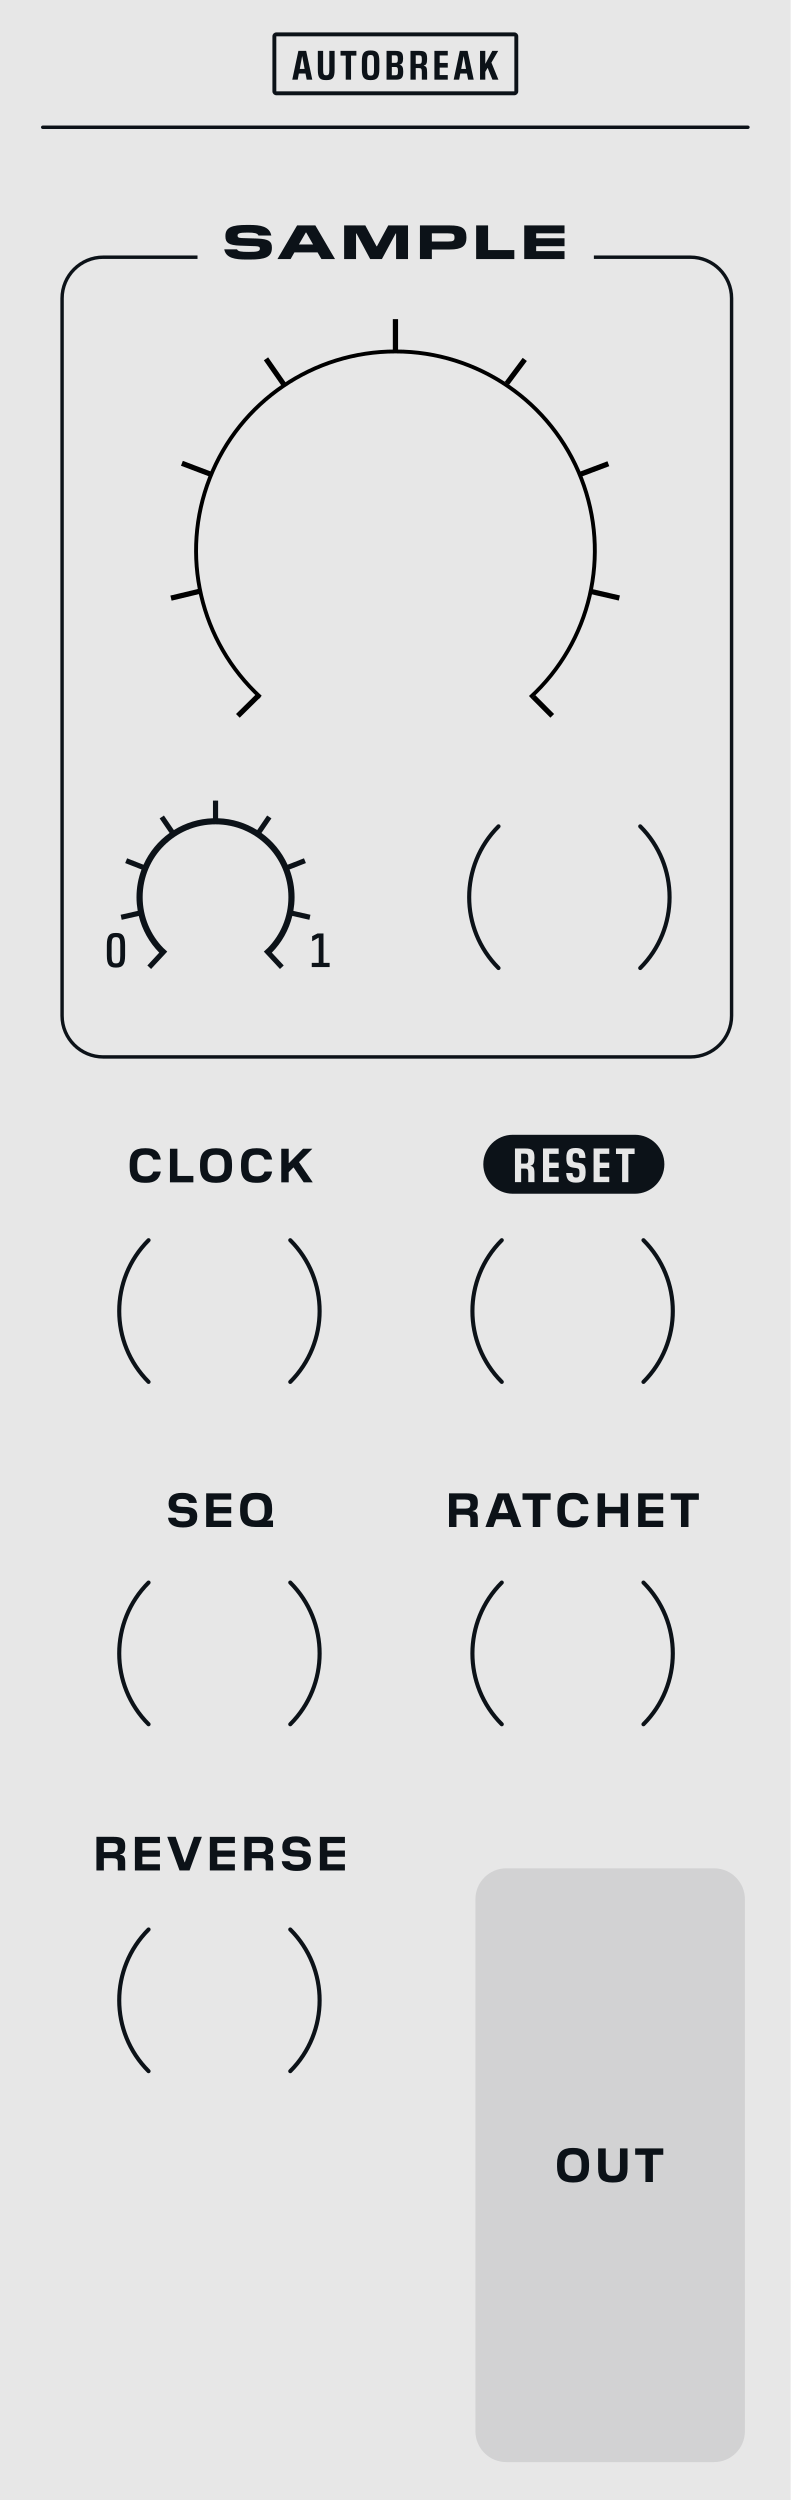
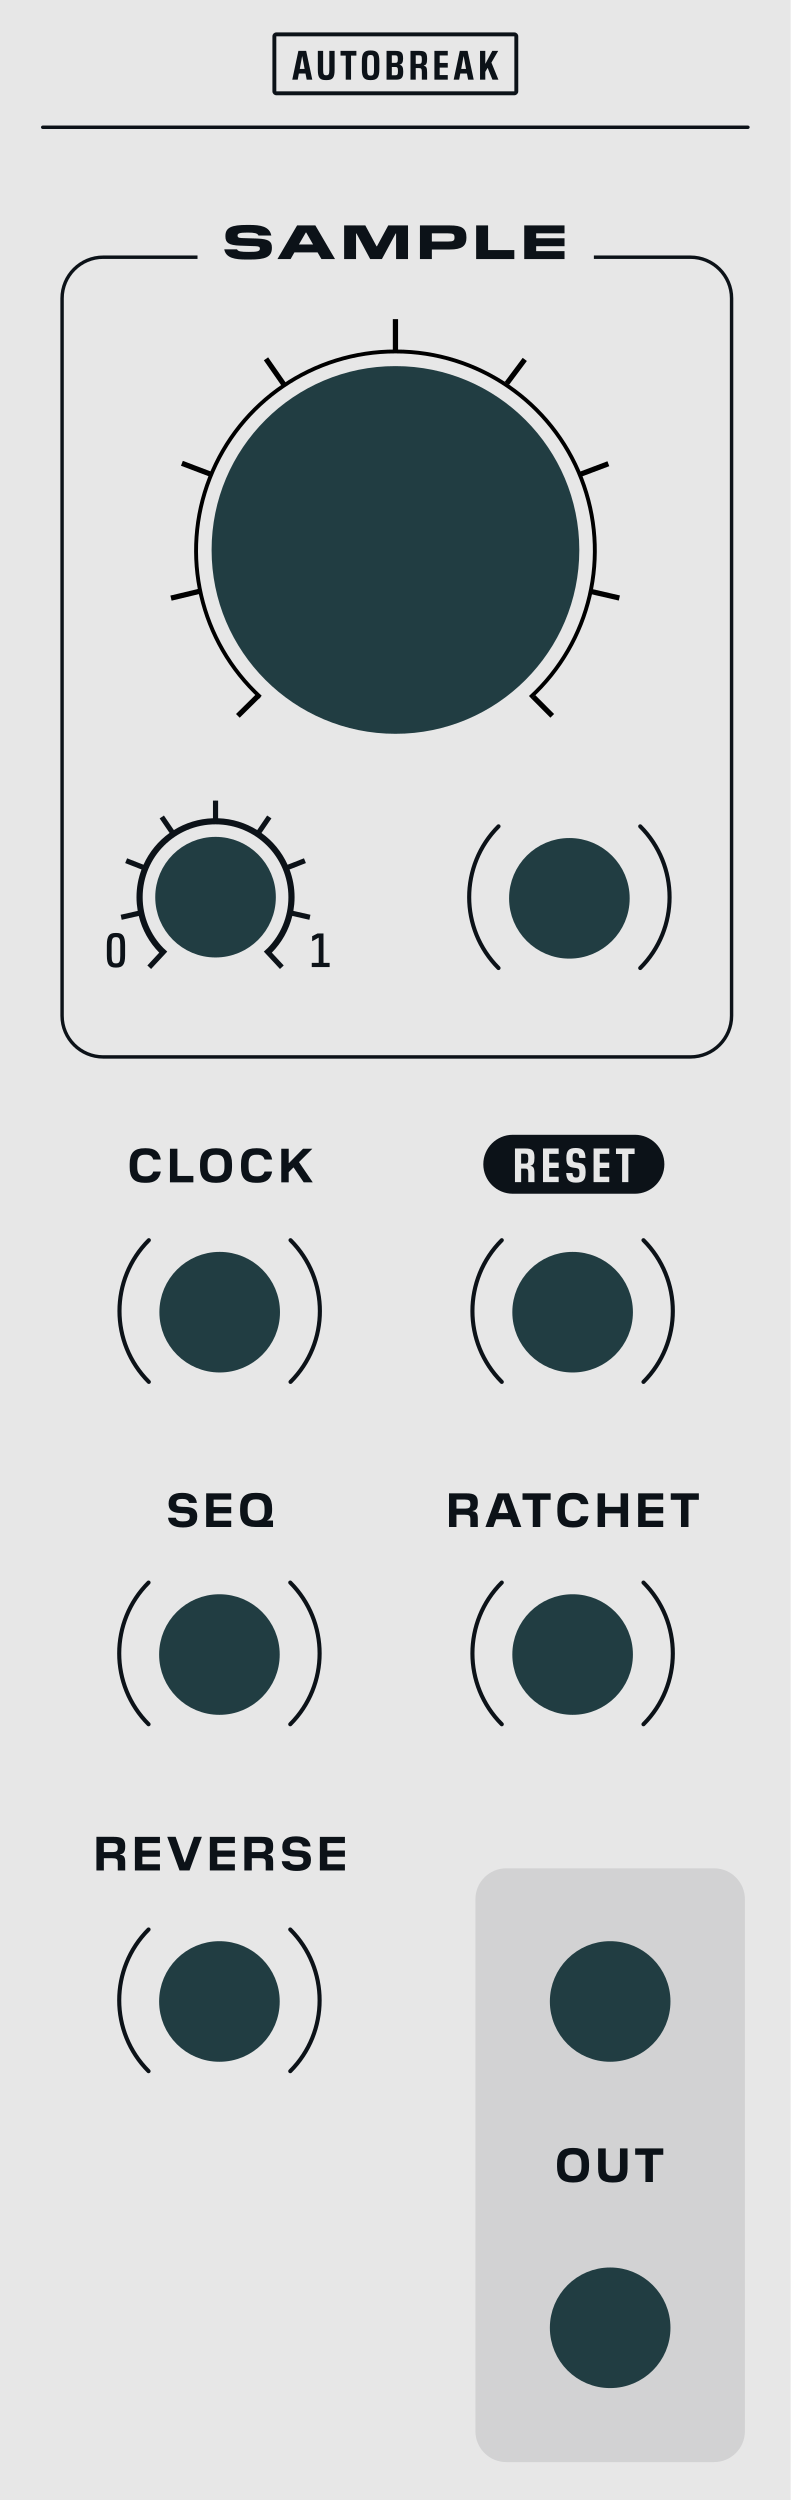
<svg xmlns="http://www.w3.org/2000/svg" version="1.1" id="Ebene_2" x="0px" y="0px" width="40.64mm" height="128.5mm" viewBox="0 0 115.2 364.252" style="enable-background:new 0 0 115.2 364.252;" xml:space="preserve">
  <defs id="defs63" />
  <style type="text/css" id="style2">
	.st0{fill:#F3EDE7;}
</style>
  <rect style="fill:#e7e7e7;fill-opacity:1;stroke-width:0.726;stroke-dasharray:none" id="rect350" width="115.2" height="364.252" x="0" y="-2.8421709e-14" />
  <path class="st0" d="M 82.251,36.591 H 78.119 V 35.87 h 4.132 V 34.714 H 78.119 V 34 h 4.132 v -1.156 h -5.869 v 4.903 h 5.869 z m -7.314,-0.154 h -3.824 v -3.593 h -1.737 v 4.903 h 5.561 z M 65.275,34 c 0.784,0 0.945,0.14 0.945,0.567 v 0.063 c 0,0.42 -0.147,0.561 -0.938,0.561 h -2.36 V 34 Z m -2.353,2.353 h 2.62 c 1.765,0 2.416,-0.519 2.416,-1.688 v -0.098 c 0,-1.317 -0.686,-1.723 -2.416,-1.723 h -4.356 v 4.903 h 1.737 v -1.394 z m -3.475,-3.509 h -2.878 l -1.646,3.04 H 54.86 l -1.632,-3.04 h -3.089 v 4.903 h 1.737 v -3.733 h 0.063 l 1.996,3.733 h 1.709 l 2.01,-3.733 h 0.056 v 3.733 h 1.737 z m -14.829,1.036 0.995,1.737 h -2.059 l 1.001,-1.737 z m 1.331,-1.036 h -2.661 l -2.865,4.903 h 1.919 l 0.553,-0.974 h 3.376 l 0.561,0.974 h 1.982 z m -9.556,4.972 c 2.255,0 3.222,-0.35 3.222,-1.695 v -0.056 c 0,-0.903 -0.462,-1.239 -2.143,-1.31 l -2.248,-0.07 c -0.498,-0.021 -0.609,-0.126 -0.609,-0.35 v -0.014 c 0,-0.308 0.259,-0.434 1.457,-0.434 1.037,0 1.457,0.098 1.59,0.434 h 1.87 c -0.259,-1.338 -1.59,-1.548 -3.201,-1.548 h -0.35 c -2.22,0 -3.138,0.364 -3.138,1.597 v 0.07 c 0,0.931 0.476,1.295 2.143,1.352 l 2.27,0.077 c 0.483,0.021 0.609,0.119 0.609,0.343 v 0.035 c -0.014,0.364 -0.357,0.456 -1.597,0.456 -1.163,0 -1.59,-0.07 -1.73,-0.371 h -1.863 c 0.245,1.289 1.59,1.484 3.222,1.484 z" id="path4" style="stroke:none;fill-opacity:1;fill:#0c1218" />
  <path class="st0" d="m 86.528,37.723 h 14.063 c 1.589,0 3.025,0.643 4.066,1.684 1.041,1.041 1.684,2.477 1.684,4.066 v 104.523 c 0,1.589 -0.643,3.025 -1.684,4.066 -1.041,1.041 -2.477,1.684 -4.066,1.684 H 15.046 c -1.589,0 -3.025,-0.643 -4.066,-1.684 -1.041,-1.041 -1.684,-2.477 -1.684,-4.066 V 43.473 c 0,-1.589 0.643,-3.025 1.684,-4.066 1.041,-1.041 2.477,-1.684 4.066,-1.684 h 13.731 v -0.5 H 15.046 c -3.452,0 -6.25,2.798 -6.25,6.25 v 104.523 c 0,3.452 2.798,6.25 6.25,6.25 h 85.545 c 3.452,0 6.25,-2.798 6.25,-6.25 V 43.473 c 0,-3.452 -2.798,-6.25 -6.25,-6.25 H 86.528 Z" id="path6" style="stroke:none;fill-opacity:1;fill:#0c1218" />
  <path class="st0" d="m 45.078,134.018 c 0.058,-0.243 0.11,-0.488 0.156,-0.736 l -2.488,-0.566 c 0.113,-0.648 0.176,-1.313 0.175,-1.993 0,-1.421 -0.259,-2.781 -0.73,-4.038 l 2.38,-0.935 c -0.089,-0.235 -0.184,-0.467 -0.285,-0.696 l -2.384,0.936 c -0.84,-1.86 -2.158,-3.455 -3.8,-4.631 l 1.446,-2.117 c -0.204,-0.145 -0.412,-0.285 -0.624,-0.42 l -1.447,2.118 c -1.663,-1.035 -3.61,-1.656 -5.697,-1.723 v -2.566 c -0.125,-0.003 -0.25,-0.009 -0.376,-0.009 -0.126,0 -0.251,0.006 -0.376,0.009 v 2.566 c -2.087,0.067 -4.033,0.688 -5.697,1.723 l -1.447,-2.118 c -0.212,0.135 -0.42,0.275 -0.624,0.42 l 1.446,2.117 c -1.641,1.176 -2.96,2.772 -3.8,4.631 l -2.384,-0.936 c -0.101,0.229 -0.196,0.461 -0.285,0.696 l 2.38,0.935 c -0.471,1.257 -0.73,2.617 -0.73,4.038 0,0.68 0.062,1.345 0.176,1.993 l -2.488,0.566 c 0.046,0.248 0.098,0.493 0.156,0.736 l 2.485,-0.565 c 0.5,2.054 1.549,3.893 2.984,5.349 l -1.731,1.865 c 0.178,0.177 0.361,0.348 0.548,0.516 l 2.351,-2.532 -0.551,-0.512 -0.003,0.003 c -1.872,-1.915 -3.026,-4.529 -3.026,-7.419 0,-2.933 1.188,-5.584 3.109,-7.506 1.923,-1.922 4.574,-3.109 7.507,-3.109 2.933,0 5.584,1.188 7.507,3.109 1.922,1.923 3.109,4.574 3.109,7.506 0,2.889 -1.154,5.504 -3.026,7.419 l -0.003,-0.003 -0.551,0.512 2.351,2.532 c 0.187,-0.167 0.37,-0.339 0.548,-0.516 l -1.731,-1.865 c 1.435,-1.456 2.484,-3.295 2.984,-5.349 z" id="path8" style="stroke:none;fill-opacity:1;fill:#0c1218" />
  <path class="st0" d="m 16.898,140.366 c -0.479,0 -0.634,-0.21 -0.634,-1.093 v -1.632 c 0,-0.883 0.155,-1.1 0.634,-1.1 0.471,0 0.626,0.217 0.626,1.1 v 1.632 c 0,0.883 -0.148,1.093 -0.626,1.093 z m 0.042,0.61 c 0.887,0 1.287,-0.371 1.287,-1.758 v -1.521 c 0,-1.4 -0.394,-1.765 -1.287,-1.765 h -0.085 c -0.886,0 -1.287,0.364 -1.287,1.765 v 1.521 c 0,1.387 0.401,1.758 1.287,1.758 z" id="path10" style="stroke:none;fill-opacity:1;fill:#0c1218" />
  <polygon class="st0" points="47.133,136.003 46.268,136.003 45.48,136.401 45.48,137.145 46.402,136.626 46.437,136.626 46.437,140.289 45.424,140.289 45.424,140.905 48.027,140.905 48.027,140.289 47.133,140.289 " id="polygon12" style="stroke:none;fill-opacity:1;fill:#0c1218" />
-   <path class="st0" d="m 72.848,140.832 c -2.793,-2.793 -4.188,-6.45 -4.188,-10.111 0,-3.66 1.395,-7.318 4.188,-10.11 0.117,-0.117 0.117,-0.307 0,-0.424 -0.117,-0.117 -0.307,-0.117 -0.424,0 -2.909,2.908 -4.364,6.723 -4.364,10.535 0,3.812 1.455,7.626 4.364,10.535 0.117,0.117 0.307,0.117 0.424,0 0.117,-0.117 0.117,-0.307 0,-0.425 z" id="path14" style="stroke:none;fill-opacity:1;fill:#0c1218" />
-   <path class="st0" d="m 93.069,120.611 c 2.793,2.793 4.188,6.45 4.188,10.111 0,3.66 -1.395,7.318 -4.188,10.111 -0.117,0.117 -0.117,0.307 0,0.424 0.117,0.117 0.307,0.117 0.424,0 2.909,-2.908 4.364,-6.723 4.364,-10.535 0,-3.812 -1.455,-7.626 -4.364,-10.535 -0.117,-0.117 -0.307,-0.117 -0.424,0 -0.118,0.117 -0.118,0.307 0,0.424 z" id="path16" style="stroke:none;fill-opacity:1;fill:#0c1218" />
-   <path class="st0" d="m 73.32,201.133 c -2.793,-2.793 -4.188,-6.45 -4.188,-10.111 0,-3.66 1.395,-7.318 4.188,-10.111 0.117,-0.117 0.117,-0.307 0,-0.424 -0.117,-0.117 -0.307,-0.117 -0.424,0 -2.909,2.908 -4.364,6.723 -4.364,10.535 0,3.812 1.455,7.626 4.364,10.535 0.117,0.117 0.307,0.117 0.424,0 0.117,-0.117 0.117,-0.307 0,-0.424 z" id="path18" style="stroke:none;fill-opacity:1;fill:#0c1218" />
-   <path class="st0" d="m 93.541,180.912 c 2.793,2.793 4.188,6.45 4.188,10.111 0,3.66 -1.395,7.318 -4.188,10.111 -0.117,0.117 -0.117,0.307 0,0.424 0.117,0.117 0.307,0.117 0.424,0 2.909,-2.908 4.364,-6.723 4.364,-10.535 0,-3.812 -1.455,-7.626 -4.364,-10.535 -0.117,-0.117 -0.307,-0.117 -0.424,0 -0.117,0.117 -0.117,0.307 0,0.424 z" id="path20" style="stroke:none;fill-opacity:1;fill:#0c1218" />
-   <path class="st0" d="m 73.32,251.014 c -2.793,-2.793 -4.188,-6.45 -4.188,-10.111 0,-3.66 1.395,-7.318 4.188,-10.11 0.117,-0.117 0.117,-0.307 0,-0.424 -0.117,-0.117 -0.307,-0.117 -0.424,0 -2.909,2.908 -4.364,6.723 -4.364,10.535 0,3.812 1.455,7.626 4.364,10.535 0.117,0.117 0.307,0.117 0.424,0 0.117,-0.117 0.117,-0.307 0,-0.425 z" id="path22" style="stroke:none;fill-opacity:1;fill:#0c1218" />
-   <path class="st0" d="m 93.541,230.793 c 2.793,2.793 4.188,6.45 4.188,10.111 0,3.66 -1.395,7.318 -4.188,10.111 -0.117,0.117 -0.117,0.307 0,0.424 0.117,0.117 0.307,0.117 0.424,0 2.909,-2.908 4.364,-6.723 4.364,-10.535 0,-3.812 -1.455,-7.626 -4.364,-10.535 -0.117,-0.117 -0.307,-0.117 -0.424,0 -0.117,0.117 -0.117,0.307 0,0.424 z" id="path24" style="stroke:none;fill-opacity:1;fill:#0c1218" />
-   <path class="st0" d="m 21.859,201.133 c -2.793,-2.793 -4.188,-6.45 -4.188,-10.111 0,-3.66 1.395,-7.318 4.188,-10.111 0.117,-0.117 0.117,-0.307 0,-0.424 -0.117,-0.117 -0.307,-0.117 -0.424,0 -2.909,2.908 -4.364,6.723 -4.364,10.535 0,3.812 1.455,7.626 4.364,10.535 0.117,0.117 0.307,0.117 0.424,0 0.117,-0.117 0.117,-0.307 0,-0.424 z" id="path26" style="stroke:none;fill-opacity:1;fill:#0c1218" />
-   <path class="st0" d="m 42.08,180.912 c 2.793,2.793 4.188,6.45 4.188,10.111 0,3.66 -1.395,7.318 -4.188,10.111 -0.117,0.117 -0.117,0.307 0,0.424 0.117,0.117 0.307,0.117 0.424,0 2.909,-2.908 4.364,-6.723 4.364,-10.535 0,-3.812 -1.455,-7.626 -4.364,-10.535 -0.117,-0.117 -0.307,-0.117 -0.424,0 -0.117,0.117 -0.117,0.307 0,0.424 z" id="path28" style="stroke:none;fill-opacity:1;fill:#0c1218" />
-   <path class="st0" d="m 21.859,251.014 c -2.793,-2.793 -4.188,-6.45 -4.188,-10.111 0,-3.66 1.395,-7.318 4.188,-10.11 0.117,-0.117 0.117,-0.307 0,-0.424 -0.117,-0.117 -0.307,-0.117 -0.424,0 -2.909,2.908 -4.364,6.723 -4.364,10.535 0,3.812 1.455,7.626 4.364,10.535 0.117,0.117 0.307,0.117 0.424,0 0.117,-0.117 0.117,-0.307 0,-0.425 z" id="path30" style="stroke:none;fill-opacity:1;fill:#0c1218" />
-   <path class="st0" d="m 42.08,230.793 c 2.793,2.793 4.188,6.45 4.188,10.111 0,3.66 -1.395,7.318 -4.188,10.111 -0.117,0.117 -0.117,0.307 0,0.424 0.117,0.117 0.307,0.117 0.424,0 2.909,-2.908 4.364,-6.723 4.364,-10.535 0,-3.812 -1.455,-7.626 -4.364,-10.535 -0.117,-0.117 -0.307,-0.117 -0.424,0 -0.117,0.117 -0.117,0.307 0,0.424 z" id="path32" style="stroke:none;fill-opacity:1;fill:#0c1218" />
-   <path class="st0" d="m 21.859,301.561 c -2.793,-2.793 -4.188,-6.45 -4.188,-10.111 0,-3.66 1.395,-7.318 4.188,-10.111 0.117,-0.117 0.117,-0.307 0,-0.424 -0.117,-0.117 -0.307,-0.117 -0.424,0 -2.909,2.908 -4.364,6.723 -4.364,10.535 0,3.812 1.455,7.626 4.364,10.535 0.117,0.117 0.307,0.117 0.424,0 0.117,-0.117 0.117,-0.307 0,-0.424 z" id="path34" style="stroke:none;fill-opacity:1;fill:#0c1218" />
-   <path class="st0" d="m 42.08,281.34 c 2.793,2.793 4.188,6.45 4.188,10.11 0,3.66 -1.395,7.318 -4.188,10.111 -0.117,0.117 -0.117,0.307 0,0.424 0.117,0.117 0.307,0.117 0.424,0 2.909,-2.908 4.364,-6.723 4.364,-10.535 0,-3.812 -1.455,-7.626 -4.364,-10.535 -0.117,-0.117 -0.307,-0.117 -0.424,0 -0.117,0.118 -0.117,0.307 0,0.425 z" id="path36" style="stroke:none;fill-opacity:1;fill:#0c1218" />
  <path class="st0" d="m 42.065,170.792 0.672,-0.679 h 0.049 l 1.463,2.157 h 1.324 l -2.01,-2.949 1.954,-1.954 H 44.16 l -2.052,2.087 h -0.042 v -2.087 H 40.98 v 4.903 h 1.085 z m -4.577,1.548 c 1.345,0 1.94,-0.532 2.165,-1.646 h -1.114 c -0.14,0.504 -0.476,0.7 -1.085,0.7 h -0.091 c -0.974,0 -1.148,-0.539 -1.148,-1.429 v -0.294 c 0,-0.889 0.175,-1.429 1.148,-1.429 h 0.091 c 0.609,0 0.945,0.196 1.085,0.701 h 1.114 c -0.224,-1.114 -0.82,-1.646 -2.165,-1.646 h -0.161 c -1.583,0 -2.213,0.687 -2.213,2.304 v 0.434 c 0,1.618 0.63,2.304 2.213,2.304 h 0.161 z m -6.069,-0.945 c -0.974,0 -1.177,-0.539 -1.177,-1.429 v -0.294 c 0,-0.889 0.203,-1.429 1.177,-1.429 h 0.119 c 0.967,0 1.17,0.54 1.17,1.429 v 0.294 c 0,0.903 -0.203,1.415 -1.17,1.429 z m 0.105,0.945 c 1.576,0 2.283,-0.686 2.283,-2.304 v -0.427 c 0,-1.618 -0.708,-2.311 -2.283,-2.311 h -0.091 c -1.59,0 -2.29,0.693 -2.29,2.311 v 0.427 c 0,1.618 0.7,2.304 2.29,2.304 z m -3.352,-1.008 h -2.325 v -3.964 h -1.085 v 4.903 h 3.411 v -0.939 z m -6.903,1.008 c 1.345,0 1.94,-0.532 2.165,-1.646 H 22.32 c -0.14,0.504 -0.477,0.7 -1.085,0.7 h -0.091 c -0.974,0 -1.148,-0.539 -1.148,-1.429 v -0.294 c 0,-0.889 0.175,-1.429 1.148,-1.429 h 0.091 c 0.609,0 0.945,0.196 1.085,0.701 h 1.114 c -0.224,-1.114 -0.82,-1.646 -2.165,-1.646 h -0.161 c -1.583,0 -2.213,0.687 -2.213,2.304 v 0.434 c 0,1.618 0.63,2.304 2.213,2.304 h 0.161 z" id="path38" style="stroke:none;fill-opacity:1;fill:#0c1218" />
  <path class="st0" d="m 37.257,221.539 c -0.974,0 -1.177,-0.54 -1.177,-1.429 v -0.224 c 0,-0.889 0.203,-1.429 1.177,-1.429 h 0.119 c 0.967,0 1.17,0.54 1.17,1.429 v 0.224 c 0,0.904 -0.175,1.415 -1.149,1.429 z m 2.521,0.006 h -0.833 v -0.049 c 0.456,-0.161 0.701,-0.694 0.701,-1.471 v -0.231 c 0,-1.59 -0.645,-2.283 -2.234,-2.283 h -0.196 c -1.59,0 -2.234,0.693 -2.234,2.311 v 0.357 c 0,1.618 0.644,2.304 2.234,2.304 h 2.563 v -0.938 z m -6.09,0.028 h -2.563 v -1.092 h 2.563 v -0.904 h -2.563 v -1.085 h 2.563 v -0.911 h -3.649 v 4.903 h 3.649 z m -6.994,0.981 c 1.239,0 2.045,-0.427 2.045,-1.583 v -0.063 c 0,-0.89 -0.518,-1.296 -1.604,-1.345 l -0.665,-0.021 c -0.638,-0.028 -0.799,-0.182 -0.799,-0.54 v -0.035 c 0,-0.413 0.267,-0.574 0.875,-0.574 0.533,0 0.89,0.119 0.995,0.588 h 1.142 c -0.084,-0.987 -0.91,-1.471 -2.073,-1.471 h -0.084 c -1.31,0 -1.961,0.518 -1.961,1.548 v 0.049 c 0,0.875 0.532,1.289 1.604,1.338 l 0.672,0.028 c 0.623,0.028 0.798,0.182 0.798,0.54 v 0.063 c 0,0.441 -0.329,0.595 -0.98,0.595 -0.462,0 -0.938,-0.063 -1.037,-0.539 H 24.48 c 0.112,1.037 0.945,1.421 2.15,1.421 h 0.064 z" id="path40" style="stroke:none;fill-opacity:1;fill:#0c1218" />
  <path class="st0" d="M 50.254,271.621 H 47.69 v -1.092 h 2.564 v -0.904 H 47.69 v -1.085 h 2.564 v -0.911 h -3.649 v 4.903 h 3.649 z m -6.994,0.98 c 1.239,0 2.045,-0.427 2.045,-1.583 v -0.063 c 0,-0.89 -0.518,-1.296 -1.604,-1.345 l -0.665,-0.021 c -0.638,-0.028 -0.799,-0.182 -0.799,-0.54 v -0.035 c 0,-0.413 0.266,-0.574 0.875,-0.574 0.533,0 0.89,0.119 0.995,0.588 h 1.142 c -0.084,-0.987 -0.91,-1.471 -2.073,-1.471 h -0.084 c -1.31,0 -1.961,0.518 -1.961,1.548 v 0.049 c 0,0.875 0.532,1.289 1.604,1.338 l 0.672,0.028 c 0.623,0.028 0.798,0.182 0.798,0.54 v 0.063 c 0,0.441 -0.329,0.595 -0.98,0.595 -0.462,0 -0.938,-0.063 -1.037,-0.539 h -1.142 c 0.112,1.037 0.945,1.421 2.15,1.421 h 0.064 z m -5.362,-4.069 c 0.616,0 0.812,0.154 0.812,0.651 v 0.042 c 0,0.469 -0.196,0.623 -0.701,0.623 h -1.324 v -1.316 z m -1.211,2.213 h 1.205 c 0.645,0 0.82,0.119 0.82,0.672 v 1.114 h 1.085 v -1.184 c 0,-0.854 -0.231,-1.03 -0.75,-1.114 v -0.049 c 0.525,-0.084 0.75,-0.406 0.75,-1.135 v -0.126 c 0,-0.953 -0.448,-1.296 -1.667,-1.296 h -2.528 v 4.903 h 1.085 z m -2.463,0.876 H 31.66 v -1.092 h 2.563 v -0.904 H 31.66 v -1.085 h 2.563 v -0.911 h -3.649 v 4.903 h 3.649 v -0.911 z m -4.815,-3.993 h -1.156 l -1.317,3.705 h -0.042 l -1.303,-3.705 h -1.226 l 1.793,4.903 h 1.457 z m -6.105,3.993 H 20.74 v -1.092 h 2.563 v -0.904 H 20.74 v -1.085 h 2.563 v -0.911 h -3.649 v 4.903 h 3.649 v -0.911 z m -6.959,-3.089 c 0.616,0 0.812,0.154 0.812,0.651 v 0.042 c 0,0.469 -0.196,0.623 -0.701,0.623 h -1.324 v -1.316 z m -1.212,2.213 h 1.205 c 0.645,0 0.82,0.119 0.82,0.672 v 1.114 h 1.085 v -1.184 c 0,-0.854 -0.231,-1.03 -0.75,-1.114 v -0.049 c 0.525,-0.084 0.75,-0.406 0.75,-1.135 v -0.126 c 0,-0.953 -0.448,-1.296 -1.667,-1.296 h -2.528 v 4.903 h 1.085 z" id="path42" style="stroke:none;fill-opacity:1;fill:#0c1218" />
  <path class="st0" d="m 100.311,218.52 h 1.513 v -0.938 h -4.097 v 0.938 h 1.492 v 3.964 h 1.093 v -3.964 z m -3.682,3.053 h -2.563 v -1.092 h 2.563 v -0.904 h -2.563 v -1.085 h 2.563 v -0.911 H 92.98 v 4.903 h 3.649 z m -5.116,-3.992 H 90.42 v 1.975 h -2.262 v -1.975 h -1.085 v 4.903 h 1.085 v -1.989 h 2.262 v 1.989 h 1.093 z m -7.932,4.973 c 1.345,0 1.94,-0.532 2.165,-1.646 h -1.114 c -0.14,0.504 -0.476,0.7 -1.085,0.7 h -0.091 c -0.974,0 -1.148,-0.539 -1.148,-1.429 v -0.294 c 0,-0.889 0.175,-1.429 1.148,-1.429 h 0.091 c 0.609,0 0.945,0.196 1.085,0.701 h 1.114 c -0.224,-1.114 -0.82,-1.646 -2.165,-1.646 H 83.42 c -1.583,0 -2.213,0.687 -2.213,2.304 v 0.434 c 0,1.618 0.63,2.304 2.213,2.304 h 0.161 z m -4.865,-4.034 h 1.513 v -0.938 h -4.097 v 0.938 h 1.492 v 3.964 h 1.093 v -3.964 z m -5.369,-0.028 0.693,1.961 h -1.436 l 0.693,-1.961 z m 0.812,-0.911 H 72.52 l -1.793,4.903 h 1.163 l 0.399,-1.121 h 2.066 l 0.399,1.121 h 1.205 z m -6.44,0.904 c 0.616,0 0.812,0.154 0.812,0.651 v 0.042 c 0,0.469 -0.196,0.623 -0.701,0.623 h -1.324 v -1.316 z m -1.212,2.213 h 1.205 c 0.645,0 0.82,0.119 0.82,0.672 v 1.114 h 1.085 V 221.3 c 0,-0.854 -0.231,-1.03 -0.75,-1.114 v -0.049 c 0.525,-0.084 0.75,-0.406 0.75,-1.135 v -0.126 c 0,-0.953 -0.448,-1.296 -1.667,-1.296 h -2.528 v 4.903 h 1.085 z" id="path44" style="stroke:none;fill-opacity:1;fill:#0c1218" />
  <path class="st0" d="m 76.45,168.092 h -0.521 v 1.45 h 0.556 c 0.345,0 0.485,-0.07 0.485,-0.651 v -0.14 c 0,-0.589 -0.148,-0.659 -0.52,-0.659 z m 16.054,-2.753 H 74.713 c -2.372,0 -4.295,1.923 -4.295,4.295 0,2.372 1.923,4.295 4.295,4.295 h 17.791 c 2.372,0 4.295,-1.923 4.295,-4.295 0,-2.372 -1.923,-4.295 -4.295,-4.295 z m -14.633,3.391 c 0,0.792 -0.19,1.008 -0.57,1.106 v 0.035 c 0.38,0.084 0.57,0.238 0.57,1.121 v 1.247 h -0.9 v -1.303 c 0,-0.602 -0.134,-0.672 -0.514,-0.672 H 75.93 v 1.975 h -0.9 v -4.903 h 1.512 c 0.936,0 1.33,0.21 1.33,1.303 v 0.091 z m 3.53,-0.61 h -1.386 v 1.268 h 1.386 v 0.792 h -1.386 v 1.274 h 1.386 v 0.785 h -2.286 v -4.903 h 2.286 z m 3.924,2.739 c 0,1.121 -0.464,1.45 -1.364,1.45 h -0.07 c -0.443,0 -0.788,-0.098 -1.02,-0.301 -0.232,-0.203 -0.359,-0.575 -0.38,-1.1 h 0.921 c 0.028,0.553 0.211,0.658 0.514,0.658 0.358,0 0.499,-0.133 0.499,-0.63 v -0.119 c 0,-0.441 -0.091,-0.581 -0.492,-0.637 l -0.352,-0.042 c -0.773,-0.098 -1.062,-0.42 -1.062,-1.352 v -0.077 c 0,-1.093 0.408,-1.443 1.337,-1.443 h 0.084 c 0.887,0 1.337,0.35 1.365,1.443 H 84.39 c -0.027,-0.582 -0.168,-0.693 -0.499,-0.693 -0.338,0 -0.464,0.14 -0.464,0.623 v 0.098 c 0,0.427 0.091,0.582 0.492,0.63 l 0.352,0.042 c 0.773,0.098 1.055,0.42 1.055,1.352 v 0.098 z m 3.445,-2.739 h -1.386 v 1.268 h 1.386 v 0.792 h -1.386 v 1.274 h 1.386 v 0.785 h -2.286 v -4.903 h 2.286 z m 3.694,0.014 H 91.55 v 4.104 h -0.908 v -4.104 h -0.893 v -0.799 h 2.715 z" id="path48" style="stroke:none;fill-opacity:1;fill:#0c1218" />
  <path class="st0" d="m 6.222,18.793 h 102.755 c 0.138,0 0.25,-0.112 0.25,-0.25 0,-0.138 -0.112,-0.25 -0.25,-0.25 H 6.222 c -0.138,0 -0.25,0.112 -0.25,0.25 0,0.138 0.112,0.25 0.25,0.25" id="path52" style="stroke:none;fill-opacity:1;fill:#0c1218" />
-   <g id="g1" transform="translate(-13.55218)">
-     <path class="st0" d="m 88.493,5.293 v 8.018 h -34.681 V 5.293 h 34.681 m 0,-0.571 h -34.681 c -0.315,0 -0.57,0.255 -0.57,0.57 v 8.018 c 0,0.315 0.255,0.57 0.57,0.57 h 34.681 c 0.315,0 0.57,-0.255 0.57,-0.57 V 5.293 c 0,-0.315 -0.255,-0.571 -0.57,-0.571 z" id="path54" style="fill:#0c1218;fill-opacity:1;stroke:none" />
-     <path class="st0" d="m 84.26,10.472 0.323,-0.558 h 0.03 l 0.689,1.697 h 0.87 l -1.02,-2.489 0.989,-1.709 h -0.863 l -0.996,1.859 h -0.023 V 7.414 h -0.766 v 4.198 h 0.768 v -1.14 z m -3.144,-2.255 0.336,1.829 h -0.702 l 0.336,-1.829 z m 0.563,-0.803 h -1.133 l -0.894,4.198 h 0.797 l 0.168,-0.899 h 0.966 l 0.174,0.899 h 0.815 z m -2.886,3.525 h -1.18 V 9.848 h 1.18 V 9.171 h -1.18 V 8.085 h 1.18 V 7.414 h -1.948 v 4.198 h 1.948 z m -4.223,-2.877 c 0.318,0 0.444,0.06 0.444,0.563 v 0.12 c 0,0.498 -0.12,0.558 -0.414,0.558 h -0.474 V 8.062 Z m -0.444,1.858 h 0.449 c 0.324,0 0.438,0.06 0.438,0.576 v 1.115 h 0.768 v -1.067 c 0,-0.756 -0.162,-0.888 -0.486,-0.959 v -0.03 c 0.324,-0.084 0.486,-0.27 0.486,-0.948 V 8.529 c 0,-0.935 -0.336,-1.115 -1.134,-1.115 h -1.289 v 4.198 h 0.768 z m -3.042,-0.162 c 0.324,0 0.45,0.042 0.45,0.54 v 0.12 c 0,0.492 -0.126,0.552 -0.45,0.552 h -0.443 V 9.758 Z m 0,-1.696 c 0.312,0 0.432,0.06 0.432,0.545 v 0.024 c 0,0.48 -0.12,0.528 -0.42,0.528 h -0.455 V 8.062 Z m 1.218,2.344 c 0,-0.629 -0.162,-0.887 -0.516,-0.959 v -0.03 c 0.329,-0.072 0.497,-0.336 0.497,-0.87 V 8.505 c 0,-0.905 -0.329,-1.091 -1.127,-1.091 h -1.283 v 4.198 h 1.307 c 0.786,0 1.122,-0.198 1.122,-1.115 z m -4.776,0.612 c -0.197,0 -0.323,-0.06 -0.39,-0.186 -0.06,-0.125 -0.09,-0.348 -0.09,-0.666 V 8.865 c 0,-0.324 0.03,-0.545 0.09,-0.666 0.066,-0.126 0.192,-0.186 0.39,-0.186 h 0.042 c 0.198,0 0.324,0.06 0.384,0.186 0.066,0.12 0.096,0.342 0.096,0.666 v 1.301 c 0,0.318 -0.029,0.54 -0.096,0.666 -0.06,0.126 -0.186,0.186 -0.384,0.186 z m 0.054,0.653 c 0.888,0 1.242,-0.348 1.242,-1.559 V 8.919 c 0,-1.217 -0.354,-1.565 -1.242,-1.565 h -0.065 c -0.882,0 -1.241,0.348 -1.241,1.565 v 1.193 c 0,1.211 0.359,1.559 1.241,1.559 z m -2.88,-3.574 h 0.779 V 7.414 h -2.314 v 0.684 h 0.762 v 3.514 h 0.773 z m -3.581,3.574 c 0.863,0 1.187,-0.294 1.187,-1.487 v -2.77 h -0.773 v 2.776 c 0,0.63 -0.096,0.774 -0.426,0.774 h -0.048 c -0.33,0 -0.426,-0.144 -0.426,-0.774 V 7.414 h -0.773 v 2.771 c 0,1.193 0.324,1.487 1.188,1.487 h 0.071 z m -3.523,-3.454 0.336,1.829 h -0.702 l 0.336,-1.829 z m 0.564,-0.803 h -1.133 l -0.894,4.198 h 0.797 l 0.168,-0.899 h 0.966 l 0.174,0.899 h 0.815 z" id="path56" style="fill:#0c1218;fill-opacity:1;stroke:none" />
+   <path class="st0" d="m 74.941,5.293 v 8.018 h -34.681 V 5.293 h 34.681 m 0,-0.571 h -34.681 c -0.315,0 -0.57,0.255 -0.57,0.57 v 8.018 c 0,0.315 0.255,0.57 0.57,0.57 h 34.681 c 0.315,0 0.57,-0.255 0.57,-0.57 V 5.293 c 0,-0.315 -0.255,-0.571 -0.57,-0.571 z" id="path54" style="fill:#0c1218;fill-opacity:1;stroke:none" />
+   <path class="st0" d="m 70.708,10.472 0.323,-0.558 h 0.03 l 0.689,1.697 h 0.87 l -1.02,-2.489 0.989,-1.709 h -0.863 l -0.996,1.859 h -0.023 V 7.414 h -0.766 v 4.198 h 0.768 v -1.14 z m -3.144,-2.255 0.336,1.829 h -0.702 l 0.336,-1.829 z m 0.563,-0.803 h -1.133 l -0.894,4.198 h 0.797 l 0.168,-0.899 h 0.966 l 0.174,0.899 h 0.815 z m -2.886,3.525 h -1.18 V 9.848 h 1.18 V 9.171 h -1.18 V 8.085 h 1.18 V 7.414 h -1.948 v 4.198 h 1.948 z m -4.223,-2.877 c 0.318,0 0.444,0.06 0.444,0.563 v 0.12 c 0,0.498 -0.12,0.558 -0.414,0.558 h -0.474 V 8.062 Z m -0.444,1.858 h 0.449 c 0.324,0 0.438,0.06 0.438,0.576 v 1.115 h 0.768 v -1.067 c 0,-0.756 -0.162,-0.888 -0.486,-0.959 v -0.03 c 0.324,-0.084 0.486,-0.27 0.486,-0.948 V 8.529 c 0,-0.935 -0.336,-1.115 -1.134,-1.115 h -1.289 v 4.198 h 0.768 z m -3.042,-0.162 c 0.324,0 0.45,0.042 0.45,0.54 v 0.12 c 0,0.492 -0.126,0.552 -0.45,0.552 h -0.443 V 9.758 Z m 0,-1.696 c 0.312,0 0.432,0.06 0.432,0.545 v 0.024 c 0,0.48 -0.12,0.528 -0.42,0.528 h -0.455 V 8.062 Z m 1.218,2.344 c 0,-0.629 -0.162,-0.887 -0.516,-0.959 v -0.03 c 0.329,-0.072 0.497,-0.336 0.497,-0.87 V 8.505 c 0,-0.905 -0.329,-1.091 -1.127,-1.091 h -1.283 v 4.198 h 1.307 c 0.786,0 1.122,-0.198 1.122,-1.115 z m -4.776,0.612 c -0.197,0 -0.323,-0.06 -0.39,-0.186 -0.06,-0.125 -0.09,-0.348 -0.09,-0.666 V 8.865 c 0,-0.324 0.03,-0.545 0.09,-0.666 0.066,-0.126 0.192,-0.186 0.39,-0.186 h 0.042 c 0.198,0 0.324,0.06 0.384,0.186 0.066,0.12 0.096,0.342 0.096,0.666 v 1.301 c 0,0.318 -0.029,0.54 -0.096,0.666 -0.06,0.126 -0.186,0.186 -0.384,0.186 z m 0.054,0.653 c 0.888,0 1.242,-0.348 1.242,-1.559 V 8.919 c 0,-1.217 -0.354,-1.565 -1.242,-1.565 h -0.065 c -0.882,0 -1.241,0.348 -1.241,1.565 v 1.193 c 0,1.211 0.359,1.559 1.241,1.559 z m -2.88,-3.574 h 0.779 V 7.414 h -2.314 v 0.684 h 0.762 v 3.514 h 0.773 z m -3.581,3.574 c 0.863,0 1.187,-0.294 1.187,-1.487 v -2.77 h -0.773 v 2.776 c 0,0.63 -0.096,0.774 -0.426,0.774 h -0.048 c -0.33,0 -0.426,-0.144 -0.426,-0.774 V 7.414 h -0.773 v 2.771 c 0,1.193 0.324,1.487 1.188,1.487 h 0.071 z m -3.523,-3.454 0.336,1.829 h -0.702 l 0.336,-1.829 z m 0.564,-0.803 h -1.133 l -0.894,4.198 h 0.797 l 0.168,-0.899 h 0.966 l 0.174,0.899 h 0.815 z" id="path56" style="fill:#0c1218;fill-opacity:1;stroke:none" />
+   <ellipse style="fill:#213d42;stroke:none;stroke-width:0.283" id="wav_knob" cx="57.618" cy="80.129" rx="26.788" ry="26.788" />
+   <circle style="fill:#213d42;stroke:none;stroke-width:0.283" id="wav_attn_knob" cx="31.405" cy="130.719" r="8.786" />
+   <g id="g3">
+     <g id="g2">
+       <path class="st0" d="m 72.848,140.832 c -2.793,-2.793 -4.188,-6.45 -4.188,-10.111 0,-3.66 1.395,-7.318 4.188,-10.11 0.117,-0.117 0.117,-0.307 0,-0.424 -0.117,-0.117 -0.307,-0.117 -0.424,0 -2.909,2.908 -4.364,6.723 -4.364,10.535 0,3.812 1.455,7.626 4.364,10.535 0.117,0.117 0.307,0.117 0.424,0 0.117,-0.117 0.117,-0.307 0,-0.425 z" id="path14" style="stroke:none;fill-opacity:1;fill:#0c1218" />
+       <path class="st0" d="m 93.069,120.611 c 2.793,2.793 4.188,6.45 4.188,10.111 0,3.66 -1.395,7.318 -4.188,10.111 -0.117,0.117 -0.117,0.307 0,0.424 0.117,0.117 0.307,0.117 0.424,0 2.909,-2.908 4.364,-6.723 4.364,-10.535 0,-3.812 -1.455,-7.626 -4.364,-10.535 -0.117,-0.117 -0.307,-0.117 -0.424,0 -0.118,0.117 -0.118,0.307 0,0.424 z" id="path16" style="stroke:none;fill-opacity:1;fill:#0c1218" />
+     </g>
+     <circle style="fill:#213d42;stroke:none;stroke-width:0.283" id="wav_input" cx="82.959" cy="130.887" r="8.786" />
+   </g>
+   <g id="g3-0" transform="translate(-50.95062,60.2992)">
+     <g id="g2-4">
+       <path class="st0" d="m 72.848,140.832 c -2.793,-2.793 -4.188,-6.45 -4.188,-10.111 0,-3.66 1.395,-7.318 4.188,-10.11 0.117,-0.117 0.117,-0.307 0,-0.424 -0.117,-0.117 -0.307,-0.117 -0.424,0 -2.909,2.908 -4.364,6.723 -4.364,10.535 0,3.812 1.455,7.626 4.364,10.535 0.117,0.117 0.307,0.117 0.424,0 0.117,-0.117 0.117,-0.307 0,-0.425 z" id="path14-8" style="fill:#0c1218;fill-opacity:1;stroke:none" />
+       <path class="st0" d="m 93.069,120.611 c 2.793,2.793 4.188,6.45 4.188,10.111 0,3.66 -1.395,7.318 -4.188,10.111 -0.117,0.117 -0.117,0.307 0,0.424 0.117,0.117 0.307,0.117 0.424,0 2.909,-2.908 4.364,-6.723 4.364,-10.535 0,-3.812 -1.455,-7.626 -4.364,-10.535 -0.117,-0.117 -0.307,-0.117 -0.424,0 -0.118,0.117 -0.118,0.307 0,0.424 z" id="path16-3" style="fill:#0c1218;fill-opacity:1;stroke:none" />
+     </g>
+     <circle style="fill:#213d42;stroke:none;stroke-width:0.283" id="clock_input" cx="82.959" cy="130.887" r="8.786" />
+   </g>
+   <g id="g3-0-77" transform="translate(-50.98976,110.1817)">
+     <g id="g2-4-7">
+       <path class="st0" d="m 72.848,140.832 c -2.793,-2.793 -4.188,-6.45 -4.188,-10.111 0,-3.66 1.395,-7.318 4.188,-10.11 0.117,-0.117 0.117,-0.307 0,-0.424 -0.117,-0.117 -0.307,-0.117 -0.424,0 -2.909,2.908 -4.364,6.723 -4.364,10.535 0,3.812 1.455,7.626 4.364,10.535 0.117,0.117 0.307,0.117 0.424,0 0.117,-0.117 0.117,-0.307 0,-0.425 z" id="path14-8-7" style="fill:#0c1218;fill-opacity:1;stroke:none" />
+       <path class="st0" d="m 93.069,120.611 c 2.793,2.793 4.188,6.45 4.188,10.111 0,3.66 -1.395,7.318 -4.188,10.111 -0.117,0.117 -0.117,0.307 0,0.424 0.117,0.117 0.307,0.117 0.424,0 2.909,-2.908 4.364,-6.723 4.364,-10.535 0,-3.812 -1.455,-7.626 -4.364,-10.535 -0.117,-0.117 -0.307,-0.117 -0.424,0 -0.118,0.117 -0.118,0.307 0,0.424 z" id="path16-3-2" style="fill:#0c1218;fill-opacity:1;stroke:none" />
+     </g>
+     <circle style="fill:#213d42;stroke:none;stroke-width:0.283" id="sequence_input" cx="82.959" cy="130.887" r="8.786" />
+   </g>
+   <g id="g2-4-7-9" transform="translate(0.4732341,110.1817)">
+     <path class="st0" d="m 72.848,140.832 c -2.793,-2.793 -4.188,-6.45 -4.188,-10.111 0,-3.66 1.395,-7.318 4.188,-10.11 0.117,-0.117 0.117,-0.307 0,-0.424 -0.117,-0.117 -0.307,-0.117 -0.424,0 -2.909,2.908 -4.364,6.723 -4.364,10.535 0,3.812 1.455,7.626 4.364,10.535 0.117,0.117 0.307,0.117 0.424,0 0.117,-0.117 0.117,-0.307 0,-0.425 z" id="path14-8-7-5" style="fill:#0c1218;fill-opacity:1;stroke:none" />
+     <path class="st0" d="m 93.069,120.611 c 2.793,2.793 4.188,6.45 4.188,10.111 0,3.66 -1.395,7.318 -4.188,10.111 -0.117,0.117 -0.117,0.307 0,0.424 0.117,0.117 0.307,0.117 0.424,0 2.909,-2.908 4.364,-6.723 4.364,-10.535 0,-3.812 -1.455,-7.626 -4.364,-10.535 -0.117,-0.117 -0.307,-0.117 -0.424,0 -0.118,0.117 -0.118,0.307 0,0.424 z" id="path16-3-2-6" style="fill:#0c1218;fill-opacity:1;stroke:none" />
+   </g>
+   <circle style="fill:#213d42;stroke:none;stroke-width:0.283" id="ratchet_input" cx="83.432" cy="241.068" r="8.786" />
+   <g id="g3-0-7" transform="translate(0.4732341,60.30045)">
+     <g id="g2-4-0">
+       <path class="st0" d="m 72.848,140.832 c -2.793,-2.793 -4.188,-6.45 -4.188,-10.111 0,-3.66 1.395,-7.318 4.188,-10.11 0.117,-0.117 0.117,-0.307 0,-0.424 -0.117,-0.117 -0.307,-0.117 -0.424,0 -2.909,2.908 -4.364,6.723 -4.364,10.535 0,3.812 1.455,7.626 4.364,10.535 0.117,0.117 0.307,0.117 0.424,0 0.117,-0.117 0.117,-0.307 0,-0.425 z" id="path14-8-2" style="fill:#0c1218;fill-opacity:1;stroke:none" />
+       <path class="st0" d="m 93.069,120.611 c 2.793,2.793 4.188,6.45 4.188,10.111 0,3.66 -1.395,7.318 -4.188,10.111 -0.117,0.117 -0.117,0.307 0,0.424 0.117,0.117 0.307,0.117 0.424,0 2.909,-2.908 4.364,-6.723 4.364,-10.535 0,-3.812 -1.455,-7.626 -4.364,-10.535 -0.117,-0.117 -0.307,-0.117 -0.424,0 -0.118,0.117 -0.118,0.307 0,0.424 z" id="path16-3-6" style="fill:#0c1218;fill-opacity:1;stroke:none" />
+     </g>
+     <circle style="fill:#213d42;stroke:none;stroke-width:0.283" id="reset_input" cx="82.959" cy="130.887" r="8.786" />
  </g>
  <rect style="fill:#d2d2d3;fill-opacity:1;stroke:none;stroke-width:0.283" id="rect2" width="39.263" height="86.518" x="69.27" y="-358.731" rx="4.5" ry="4.5" transform="scale(1,-1)" />
  <path style="fill:none;stroke:#000000;stroke-width:0.567;stroke-dasharray:none;stroke-opacity:1" id="path1-0" d="M 97.398,-47.678 A 29.024,29.05 0 0 1 66.356,-37.218 29.024,29.05 0 0 1 45.344,-62.367 29.024,29.05 0 0 1 61.122,-91.096 29.024,29.05 0 0 1 93.596,-86.818" transform="matrix(-0.09766613,0.9952192,-0.9952355,-0.09749972,0,0)" />
  <path style="fill:none;stroke:#000000;stroke-width:0.765;stroke-dasharray:none;stroke-opacity:1" d="m 84.372,69.173 4.265,-1.609" id="path2-8" />
  <path style="fill:none;stroke:#000000;stroke-width:0.765;stroke-dasharray:none;stroke-opacity:1" d="M 30.828,69.145 26.504,67.503" id="path2-5-7" />
  <path style="fill:none;stroke:#000000;stroke-width:0.765;stroke-dasharray:none;stroke-opacity:1" d="m 73.837,55.877 2.622,-3.509" id="path2-6-2" />
  <path style="fill:none;stroke:#000000;stroke-width:0.765;stroke-dasharray:none;stroke-opacity:1" d="M 41.394,56.07 38.754,52.28" id="path2-6-9-0" />
  <path style="fill:none;stroke:#000000;stroke-width:0.765;stroke-dasharray:none;stroke-opacity:1" d="m 85.954,86.142 4.286,0.988" id="path2-4-9" />
  <path style="fill:none;stroke:#000000;stroke-width:0.765;stroke-dasharray:none;stroke-opacity:1" d="m 29.26,86.103 -4.347,1.044" id="path2-4-1-9" />
  <path style="fill:none;stroke:#000000;stroke-width:0.765;stroke-dasharray:none;stroke-opacity:1" d="m 57.617,46.499 6.92e-4,4.701" id="path2-4-1-6-9" />
  <path style="fill:none;stroke:#000000;stroke-width:0.765;stroke-dasharray:none;stroke-opacity:1" d="m 77.711,101.536 2.749,2.763" id="path2-4-4-1" />
  <path style="fill:none;stroke:#000000;stroke-width:0.765;stroke-dasharray:none;stroke-opacity:1" d="m 37.691,101.307 -3.036,2.995" id="path2-4-4-7-9" />
  <circle cx="69.741" cy="106.61" r="28.834" fill="none" opacity="0.69" style="isolation:isolate;stroke-width:0.75" id="circle38" />
  <path class="st0" d="m 95.128,313.959 h 1.513 v -0.938 h -4.097 v 0.938 h 1.492 v 3.964 h 1.093 v -3.964 z m -5.789,4.034 c 1.513,0 2.094,-0.518 2.094,-2.031 v -2.942 h -1.106 v 2.879 c 0,0.847 -0.238,1.121 -0.96,1.121 h -0.154 c -0.722,0 -0.959,-0.266 -0.959,-1.121 v -2.879 h -1.107 v 2.942 c 0,1.513 0.575,2.031 2.094,2.031 z m -5.901,-0.945 c -0.973,0 -1.176,-0.539 -1.176,-1.429 v -0.294 c 0,-0.889 0.203,-1.429 1.176,-1.429 h 0.119 c 0.967,0 1.17,0.54 1.17,1.429 v 0.294 c 0,0.903 -0.203,1.415 -1.17,1.429 z m 0.105,0.945 c 1.576,0 2.283,-0.686 2.283,-2.304 v -0.427 c 0,-1.618 -0.708,-2.311 -2.283,-2.311 h -0.091 c -1.59,0 -2.29,0.693 -2.29,2.311 v 0.427 c 0,1.618 0.7,2.304 2.29,2.304 z" id="path46" style="stroke:none;fill-opacity:1;fill:#0c1218" />
+   <g id="g3-0-77-8-0" transform="translate(-50.98976,160.7291)">
+     <g id="g2-4-7-9-1">
+       <path class="st0" d="m 72.848,140.832 c -2.793,-2.793 -4.188,-6.45 -4.188,-10.111 0,-3.66 1.395,-7.318 4.188,-10.11 0.117,-0.117 0.117,-0.307 0,-0.424 -0.117,-0.117 -0.307,-0.117 -0.424,0 -2.909,2.908 -4.364,6.723 -4.364,10.535 0,3.812 1.455,7.626 4.364,10.535 0.117,0.117 0.307,0.117 0.424,0 0.117,-0.117 0.117,-0.307 0,-0.425 z" id="path14-8-7-5-4" style="fill:#0c1218;fill-opacity:1;stroke:none" />
+       <path class="st0" d="m 93.069,120.611 c 2.793,2.793 4.188,6.45 4.188,10.111 0,3.66 -1.395,7.318 -4.188,10.111 -0.117,0.117 -0.117,0.307 0,0.424 0.117,0.117 0.307,0.117 0.424,0 2.909,-2.908 4.364,-6.723 4.364,-10.535 0,-3.812 -1.455,-7.626 -4.364,-10.535 -0.117,-0.117 -0.307,-0.117 -0.424,0 -0.118,0.117 -0.118,0.307 0,0.424 z" id="path16-3-2-6-4" style="fill:#0c1218;fill-opacity:1;stroke:none" />
+     </g>
+     <circle style="fill:#213d42;stroke:none;stroke-width:0.283" id="reverse_input" cx="82.959" cy="130.887" r="8.786" />
+   </g>
+   <circle style="fill:#213d42;stroke:none;stroke-width:0.283" id="audio_output_left" cx="88.901" cy="291.616" r="8.786" />
+   <circle style="fill:#213d42;stroke:none;stroke-width:0.283" id="audio_output_right" cx="88.901" cy="339.161" r="8.786" />
</svg>
